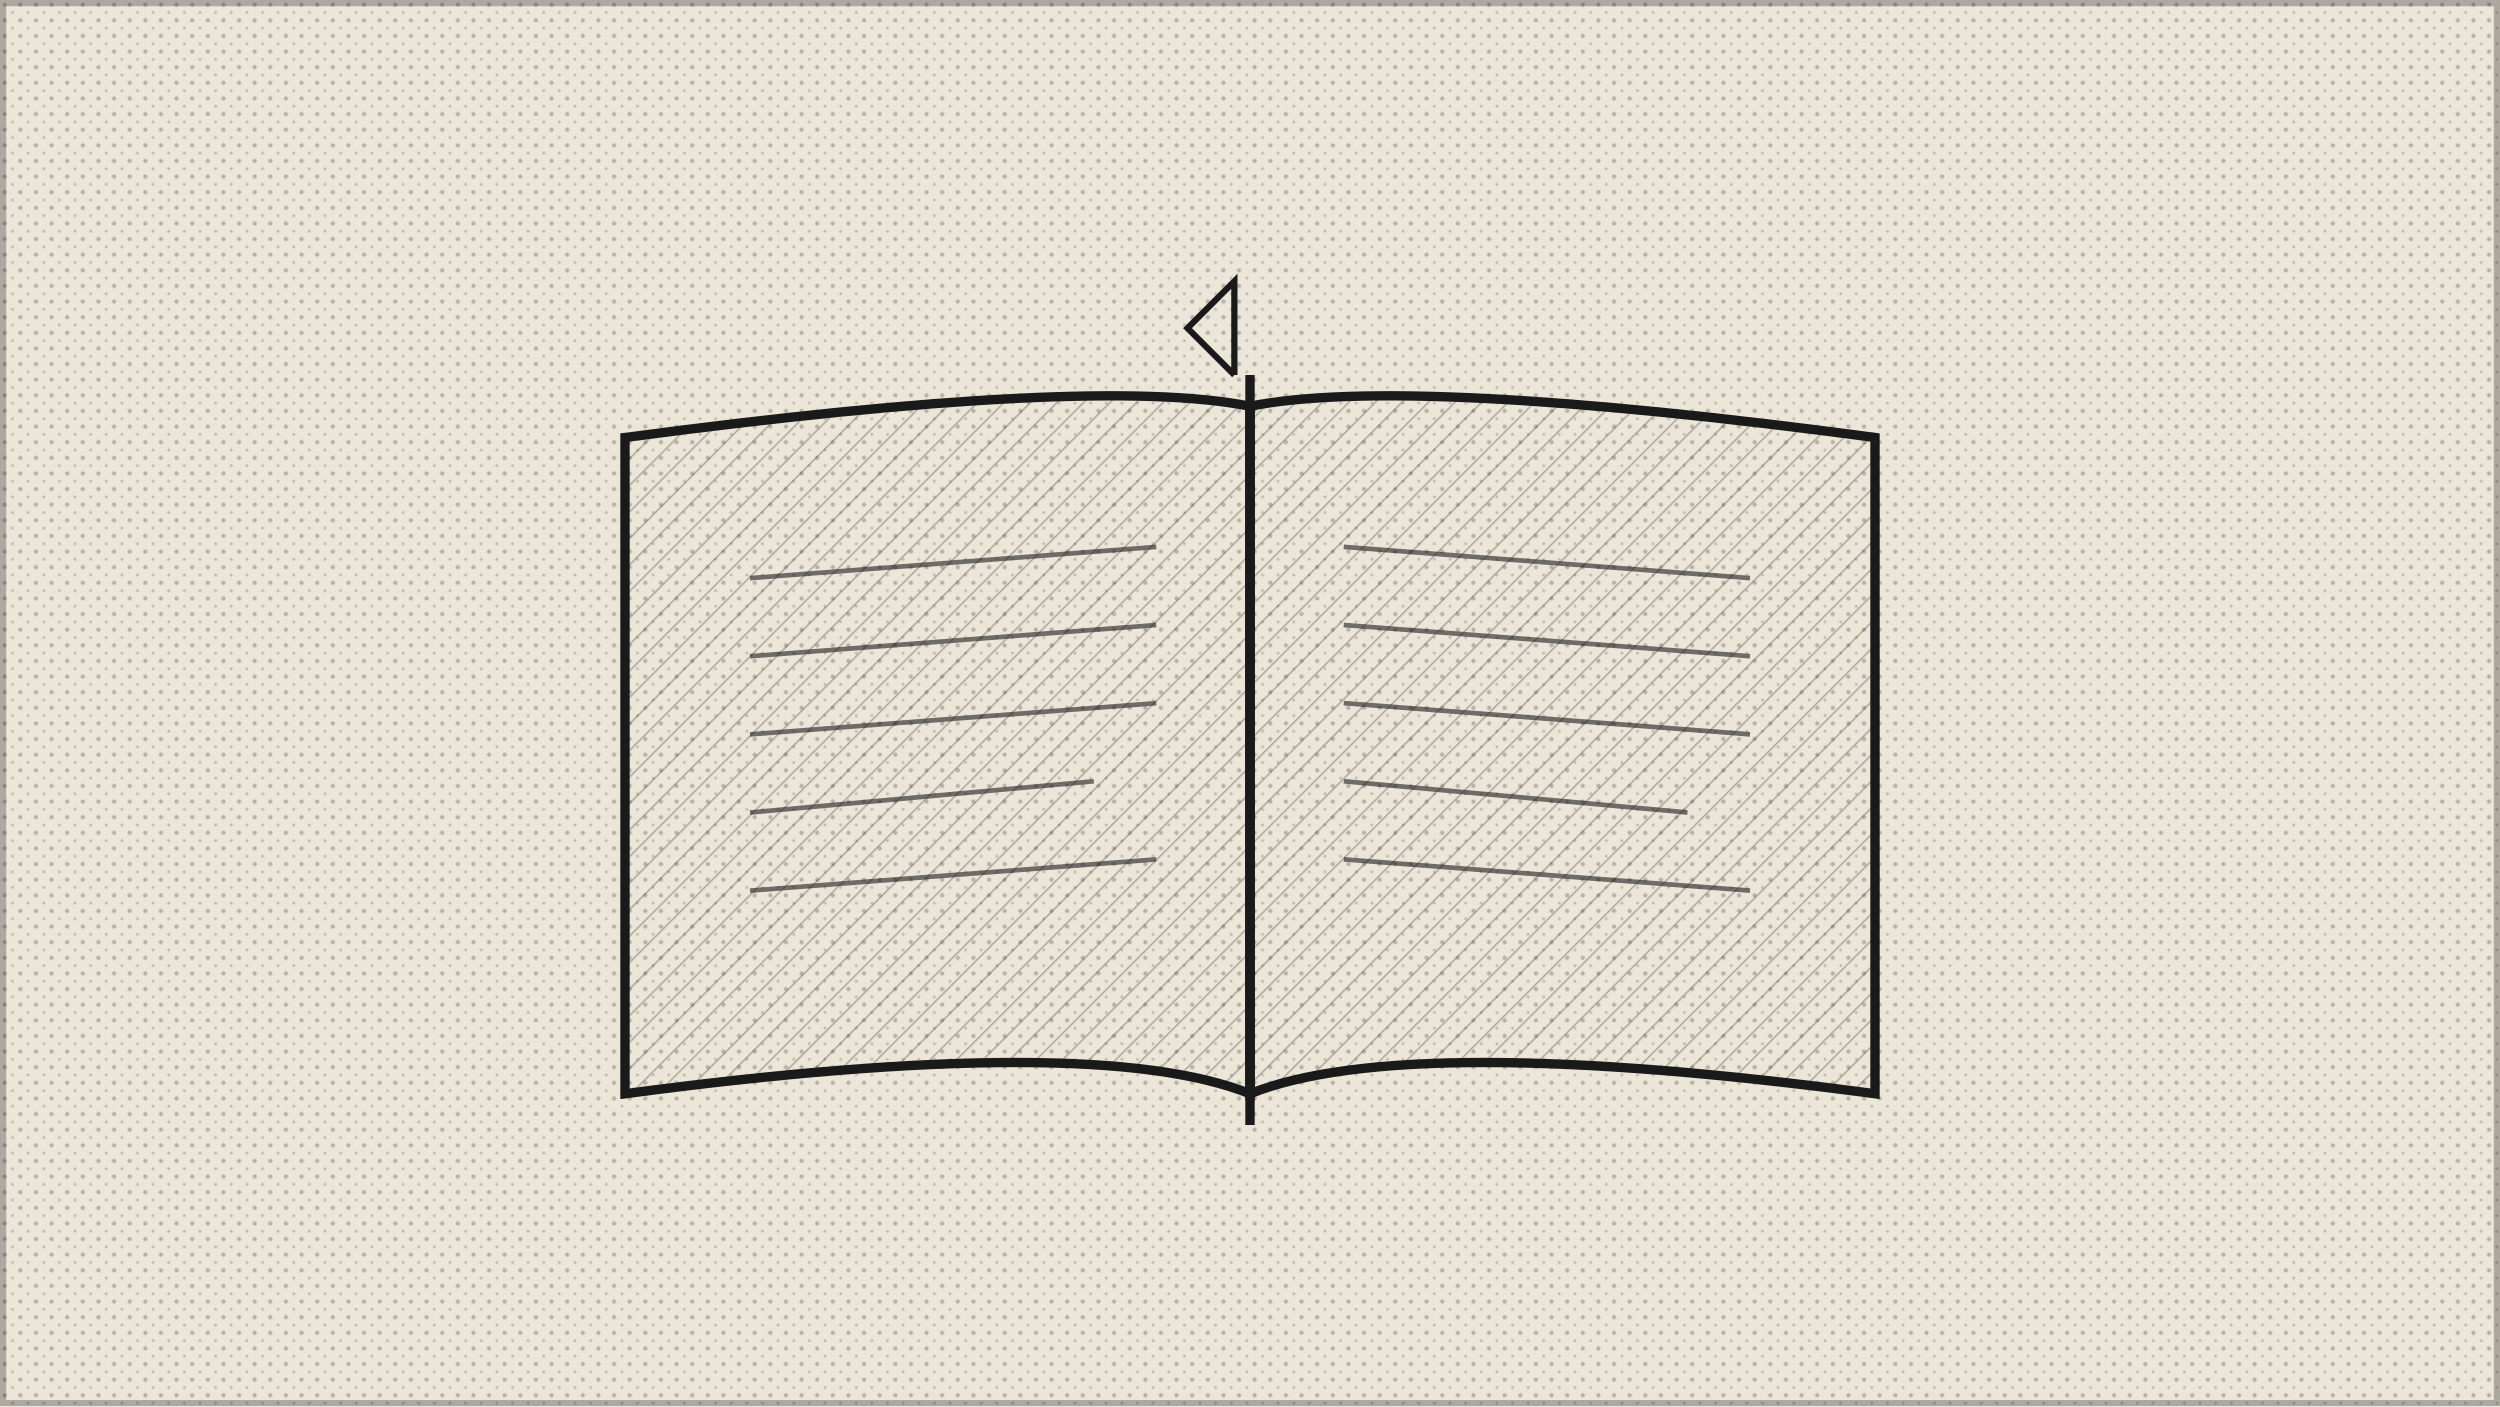
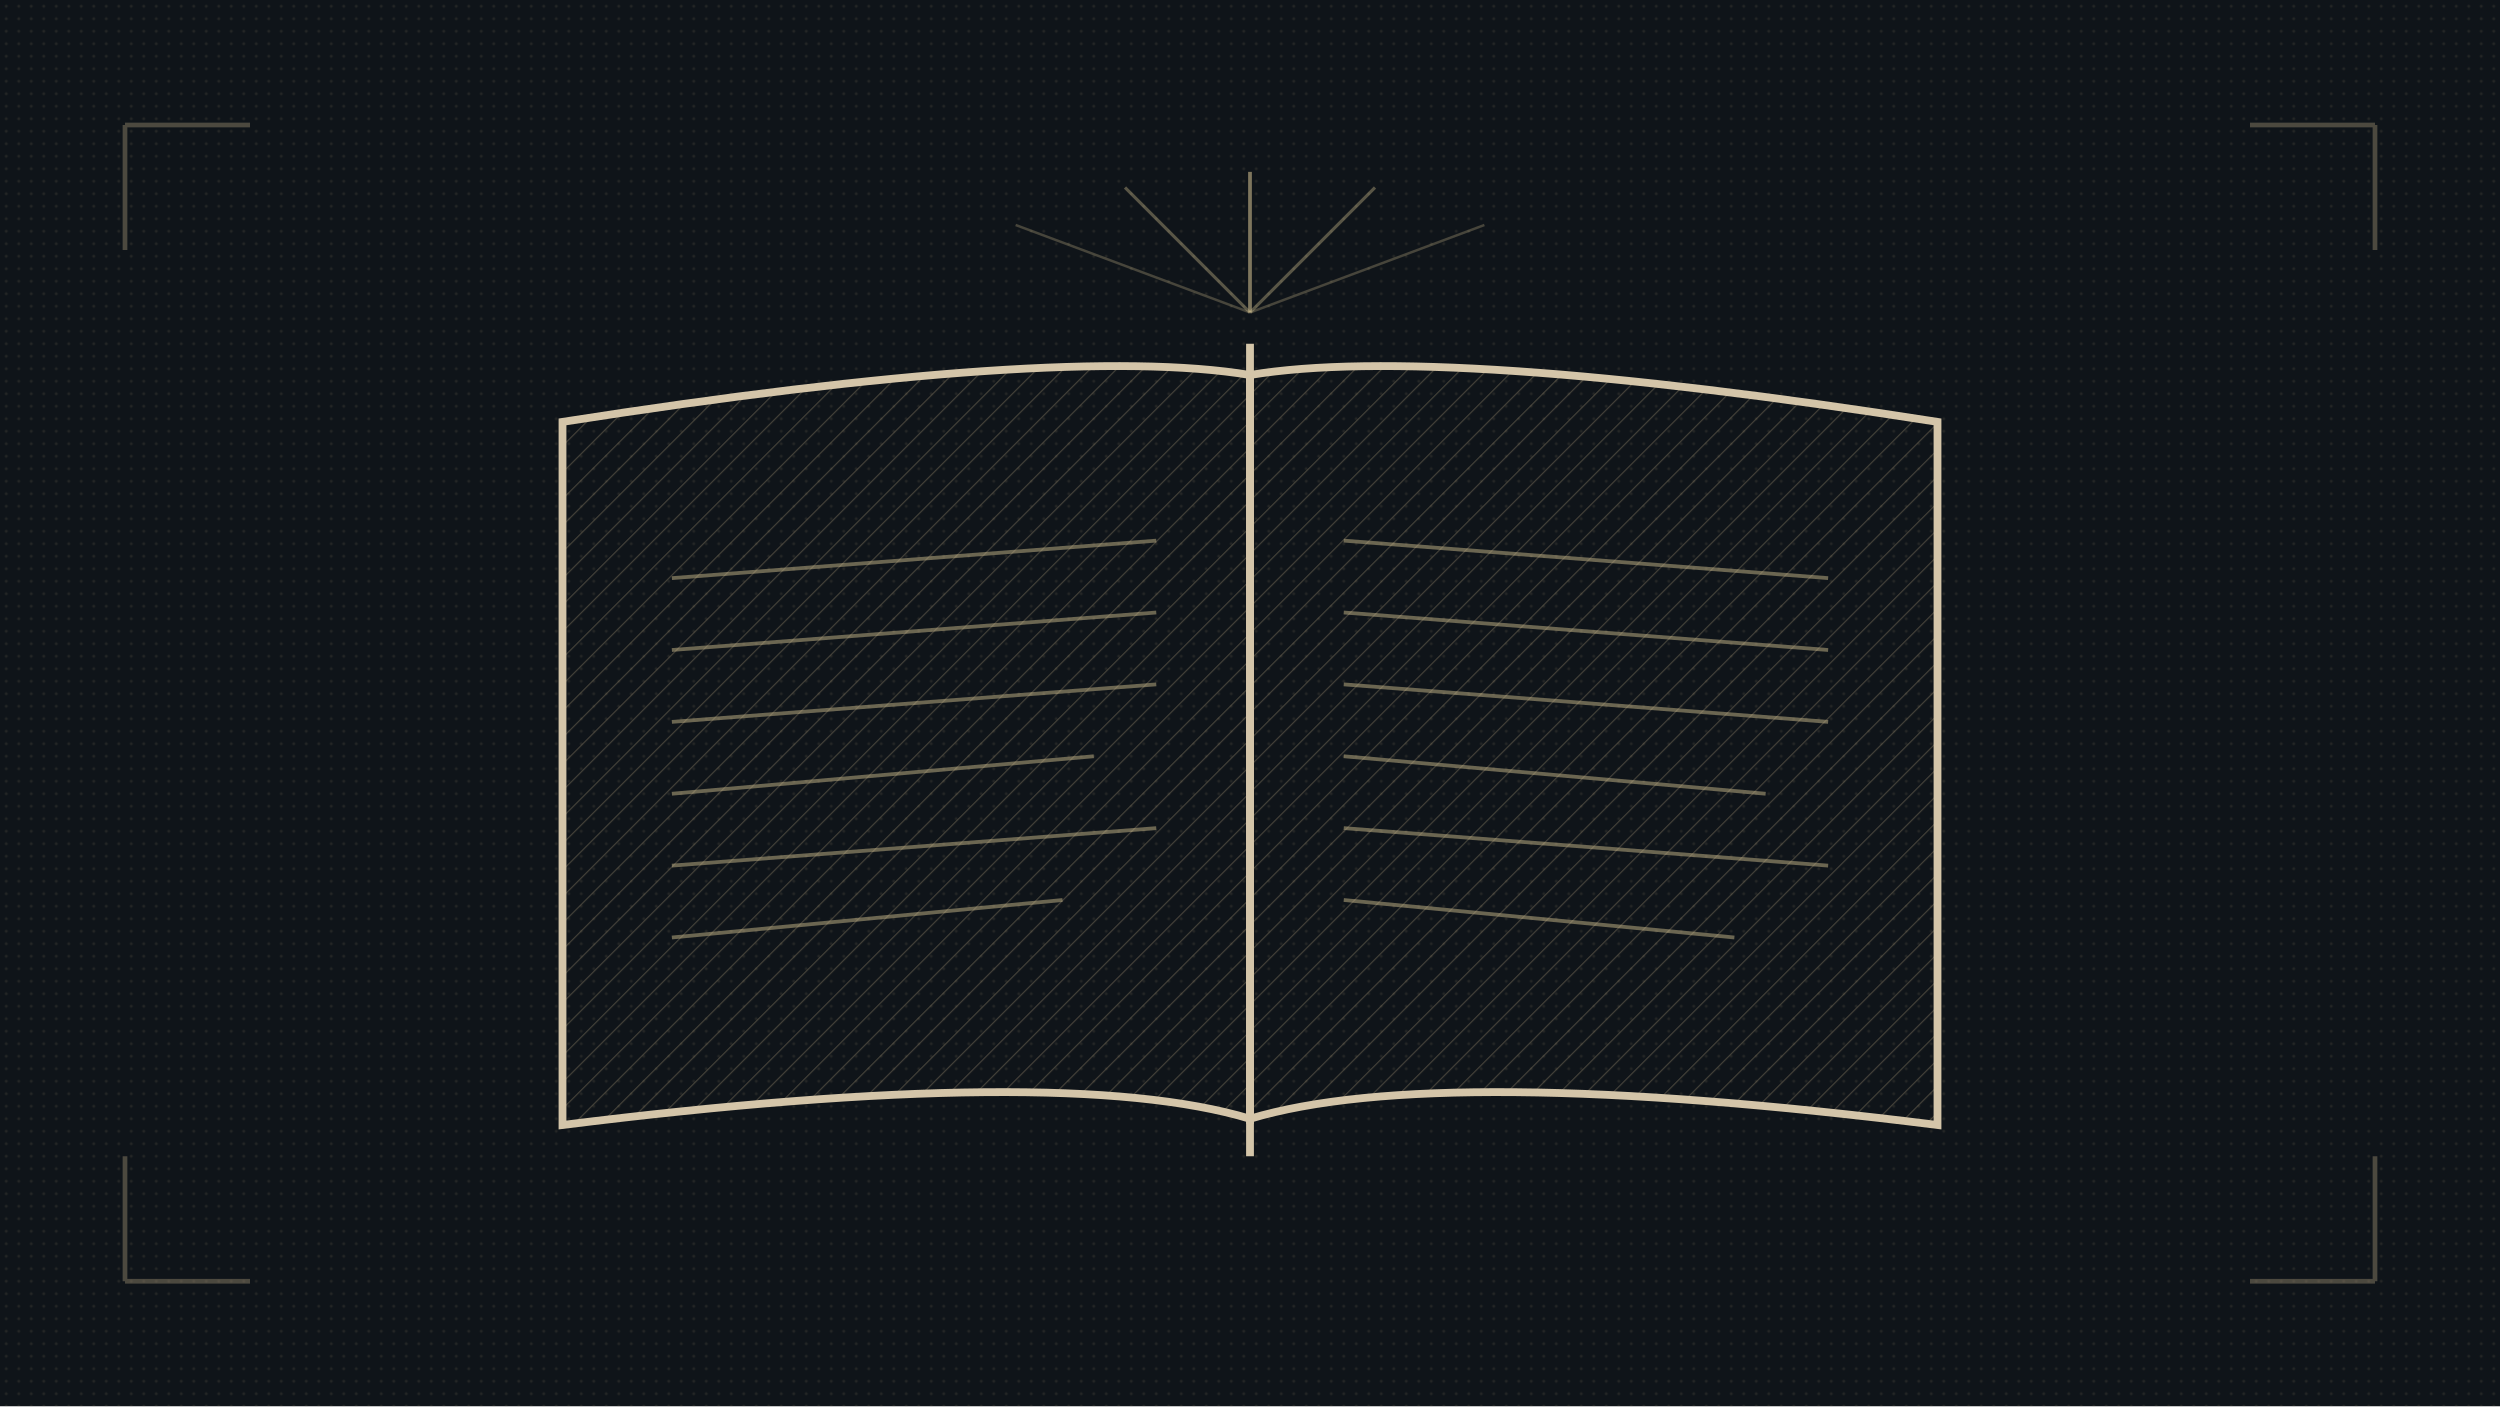
<svg xmlns="http://www.w3.org/2000/svg" viewBox="0 0 800 450" width="800" height="450">
  <defs>
    <pattern id="crosshatch" width="6" height="6" patternUnits="userSpaceOnUse" patternTransform="rotate(45)">
-       <line x1="0" y1="0" x2="0" y2="6" stroke="#1a1a1a" stroke-width="1" opacity="0.3" />
+       <line x1="0" y1="0" x2="0" y2="6" stroke="#8a7d65" stroke-width="0.8" opacity="0.4" />
    </pattern>
-     <pattern id="stipple" width="5" height="5" patternUnits="userSpaceOnUse">
-       <circle cx="1.5" cy="1.5" r="0.7" fill="#1a1a1a" opacity="0.25" />
-       <circle cx="4" cy="4" r="0.5" fill="#1a1a1a" opacity="0.2" />
+     <pattern id="stipple" width="4" height="4" patternUnits="userSpaceOnUse">
+       <circle cx="2" cy="2" r="0.5" fill="#8a7d65" opacity="0.15" />
    </pattern>
-     <pattern id="hatch" width="4" height="4" patternUnits="userSpaceOnUse" patternTransform="rotate(30)">
-       <line x1="0" y1="0" x2="0" y2="4" stroke="#1a1a1a" stroke-width="0.8" opacity="0.25" />
+     <pattern id="hatch" width="4" height="4" patternUnits="userSpaceOnUse" patternTransform="rotate(60)">
+       <line x1="0" y1="0" x2="0" y2="4" stroke="#8a7d65" stroke-width="0.6" opacity="0.35" />
+     </pattern>
+     <pattern id="engrave" width="3" height="3" patternUnits="userSpaceOnUse" patternTransform="rotate(30)">
+       <line x1="0" y1="0" x2="0" y2="3" stroke="#8a7d65" stroke-width="0.4" opacity="0.3" />
    </pattern>
  </defs>
-   <rect width="800" height="450" fill="#ece6d9" />
+   <rect width="800" height="450" fill="#0f1419" />
  <rect width="800" height="450" fill="url(#stipple)" />
-   <rect x="1" y="1" width="798" height="448" fill="none" stroke="#1a1a1a" stroke-width="2" opacity="0.3" />
-   <line x1="400" y1="120" x2="400" y2="360" stroke="#1a1a1a" stroke-width="3" />
-   <path d="M 400 130 Q 350 120 200 140 L 200 350 Q 350 330 400 350 Z" fill="url(#crosshatch)" stroke="#1a1a1a" stroke-width="3" />
-   <path d="M 400 130 Q 450 120 600 140 L 600 350 Q 450 330 400 350 Z" fill="url(#crosshatch)" stroke="#1a1a1a" stroke-width="3" />
-   <line x1="240" y1="185" x2="370" y2="175" stroke="#1a1a1a" stroke-width="1.5" opacity="0.6" />
-   <line x1="240" y1="210" x2="370" y2="200" stroke="#1a1a1a" stroke-width="1.5" opacity="0.6" />
-   <line x1="240" y1="235" x2="370" y2="225" stroke="#1a1a1a" stroke-width="1.5" opacity="0.6" />
-   <line x1="240" y1="260" x2="350" y2="250" stroke="#1a1a1a" stroke-width="1.5" opacity="0.6" />
-   <line x1="240" y1="285" x2="370" y2="275" stroke="#1a1a1a" stroke-width="1.5" opacity="0.6" />
-   <line x1="430" y1="175" x2="560" y2="185" stroke="#1a1a1a" stroke-width="1.5" opacity="0.6" />
-   <line x1="430" y1="200" x2="560" y2="210" stroke="#1a1a1a" stroke-width="1.5" opacity="0.6" />
-   <line x1="430" y1="225" x2="560" y2="235" stroke="#1a1a1a" stroke-width="1.5" opacity="0.6" />
-   <line x1="430" y1="250" x2="540" y2="260" stroke="#1a1a1a" stroke-width="1.5" opacity="0.6" />
-   <line x1="430" y1="275" x2="560" y2="285" stroke="#1a1a1a" stroke-width="1.5" opacity="0.6" />
-   <path d="M 395 120 L 395 90 L 380 105 L 395 120" fill="none" stroke="#1a1a1a" stroke-width="2" />
+   <line x1="400" y1="110" x2="400" y2="370" stroke="#d4c5a9" stroke-width="2.5" />
+   <path d="M 400 120 Q 340 110 180 135 L 180 360 Q 340 340 400 358 Z" fill="url(#crosshatch)" stroke="#d4c5a9" stroke-width="2.5" />
+   <path d="M 400 120 Q 460 110 620 135 L 620 360 Q 460 340 400 358 Z" fill="url(#crosshatch)" stroke="#d4c5a9" stroke-width="2.5" />
+   <line x1="215" y1="185" x2="370" y2="173" stroke="#c8b88a" stroke-width="1.2" opacity="0.5" />
+   <line x1="215" y1="208" x2="370" y2="196" stroke="#c8b88a" stroke-width="1.2" opacity="0.5" />
+   <line x1="215" y1="231" x2="370" y2="219" stroke="#c8b88a" stroke-width="1.2" opacity="0.5" />
+   <line x1="215" y1="254" x2="350" y2="242" stroke="#c8b88a" stroke-width="1.2" opacity="0.5" />
+   <line x1="215" y1="277" x2="370" y2="265" stroke="#c8b88a" stroke-width="1.2" opacity="0.5" />
+   <line x1="215" y1="300" x2="340" y2="288" stroke="#c8b88a" stroke-width="1.2" opacity="0.5" />
+   <line x1="430" y1="173" x2="585" y2="185" stroke="#c8b88a" stroke-width="1.2" opacity="0.5" />
+   <line x1="430" y1="196" x2="585" y2="208" stroke="#c8b88a" stroke-width="1.2" opacity="0.5" />
+   <line x1="430" y1="219" x2="585" y2="231" stroke="#c8b88a" stroke-width="1.2" opacity="0.5" />
+   <line x1="430" y1="242" x2="565" y2="254" stroke="#c8b88a" stroke-width="1.2" opacity="0.5" />
+   <line x1="430" y1="265" x2="585" y2="277" stroke="#c8b88a" stroke-width="1.2" opacity="0.5" />
+   <line x1="430" y1="288" x2="555" y2="300" stroke="#c8b88a" stroke-width="1.2" opacity="0.5" />
+   <line x1="400" y1="100" x2="400" y2="55" stroke="#c8b88a" stroke-width="1.2" opacity="0.6" />
+   <line x1="400" y1="100" x2="360" y2="60" stroke="#c8b88a" stroke-width="1" opacity="0.4" />
+   <line x1="400" y1="100" x2="440" y2="60" stroke="#c8b88a" stroke-width="1" opacity="0.4" />
+   <line x1="400" y1="100" x2="325" y2="72" stroke="#c8b88a" stroke-width="0.8" opacity="0.3" />
+   <line x1="400" y1="100" x2="475" y2="72" stroke="#c8b88a" stroke-width="0.8" opacity="0.3" />
+   <path d="M 40 40 L 80 40 M 40 40 L 40 80" stroke="#8a7d65" stroke-width="1.5" opacity="0.5" />
+   <path d="M 760 40 L 720 40 M 760 40 L 760 80" stroke="#8a7d65" stroke-width="1.5" opacity="0.5" />
+   <path d="M 40 410 L 80 410 M 40 410 L 40 370" stroke="#8a7d65" stroke-width="1.5" opacity="0.5" />
+   <path d="M 760 410 L 720 410 M 760 410 L 760 370" stroke="#8a7d65" stroke-width="1.5" opacity="0.5" />
</svg>
